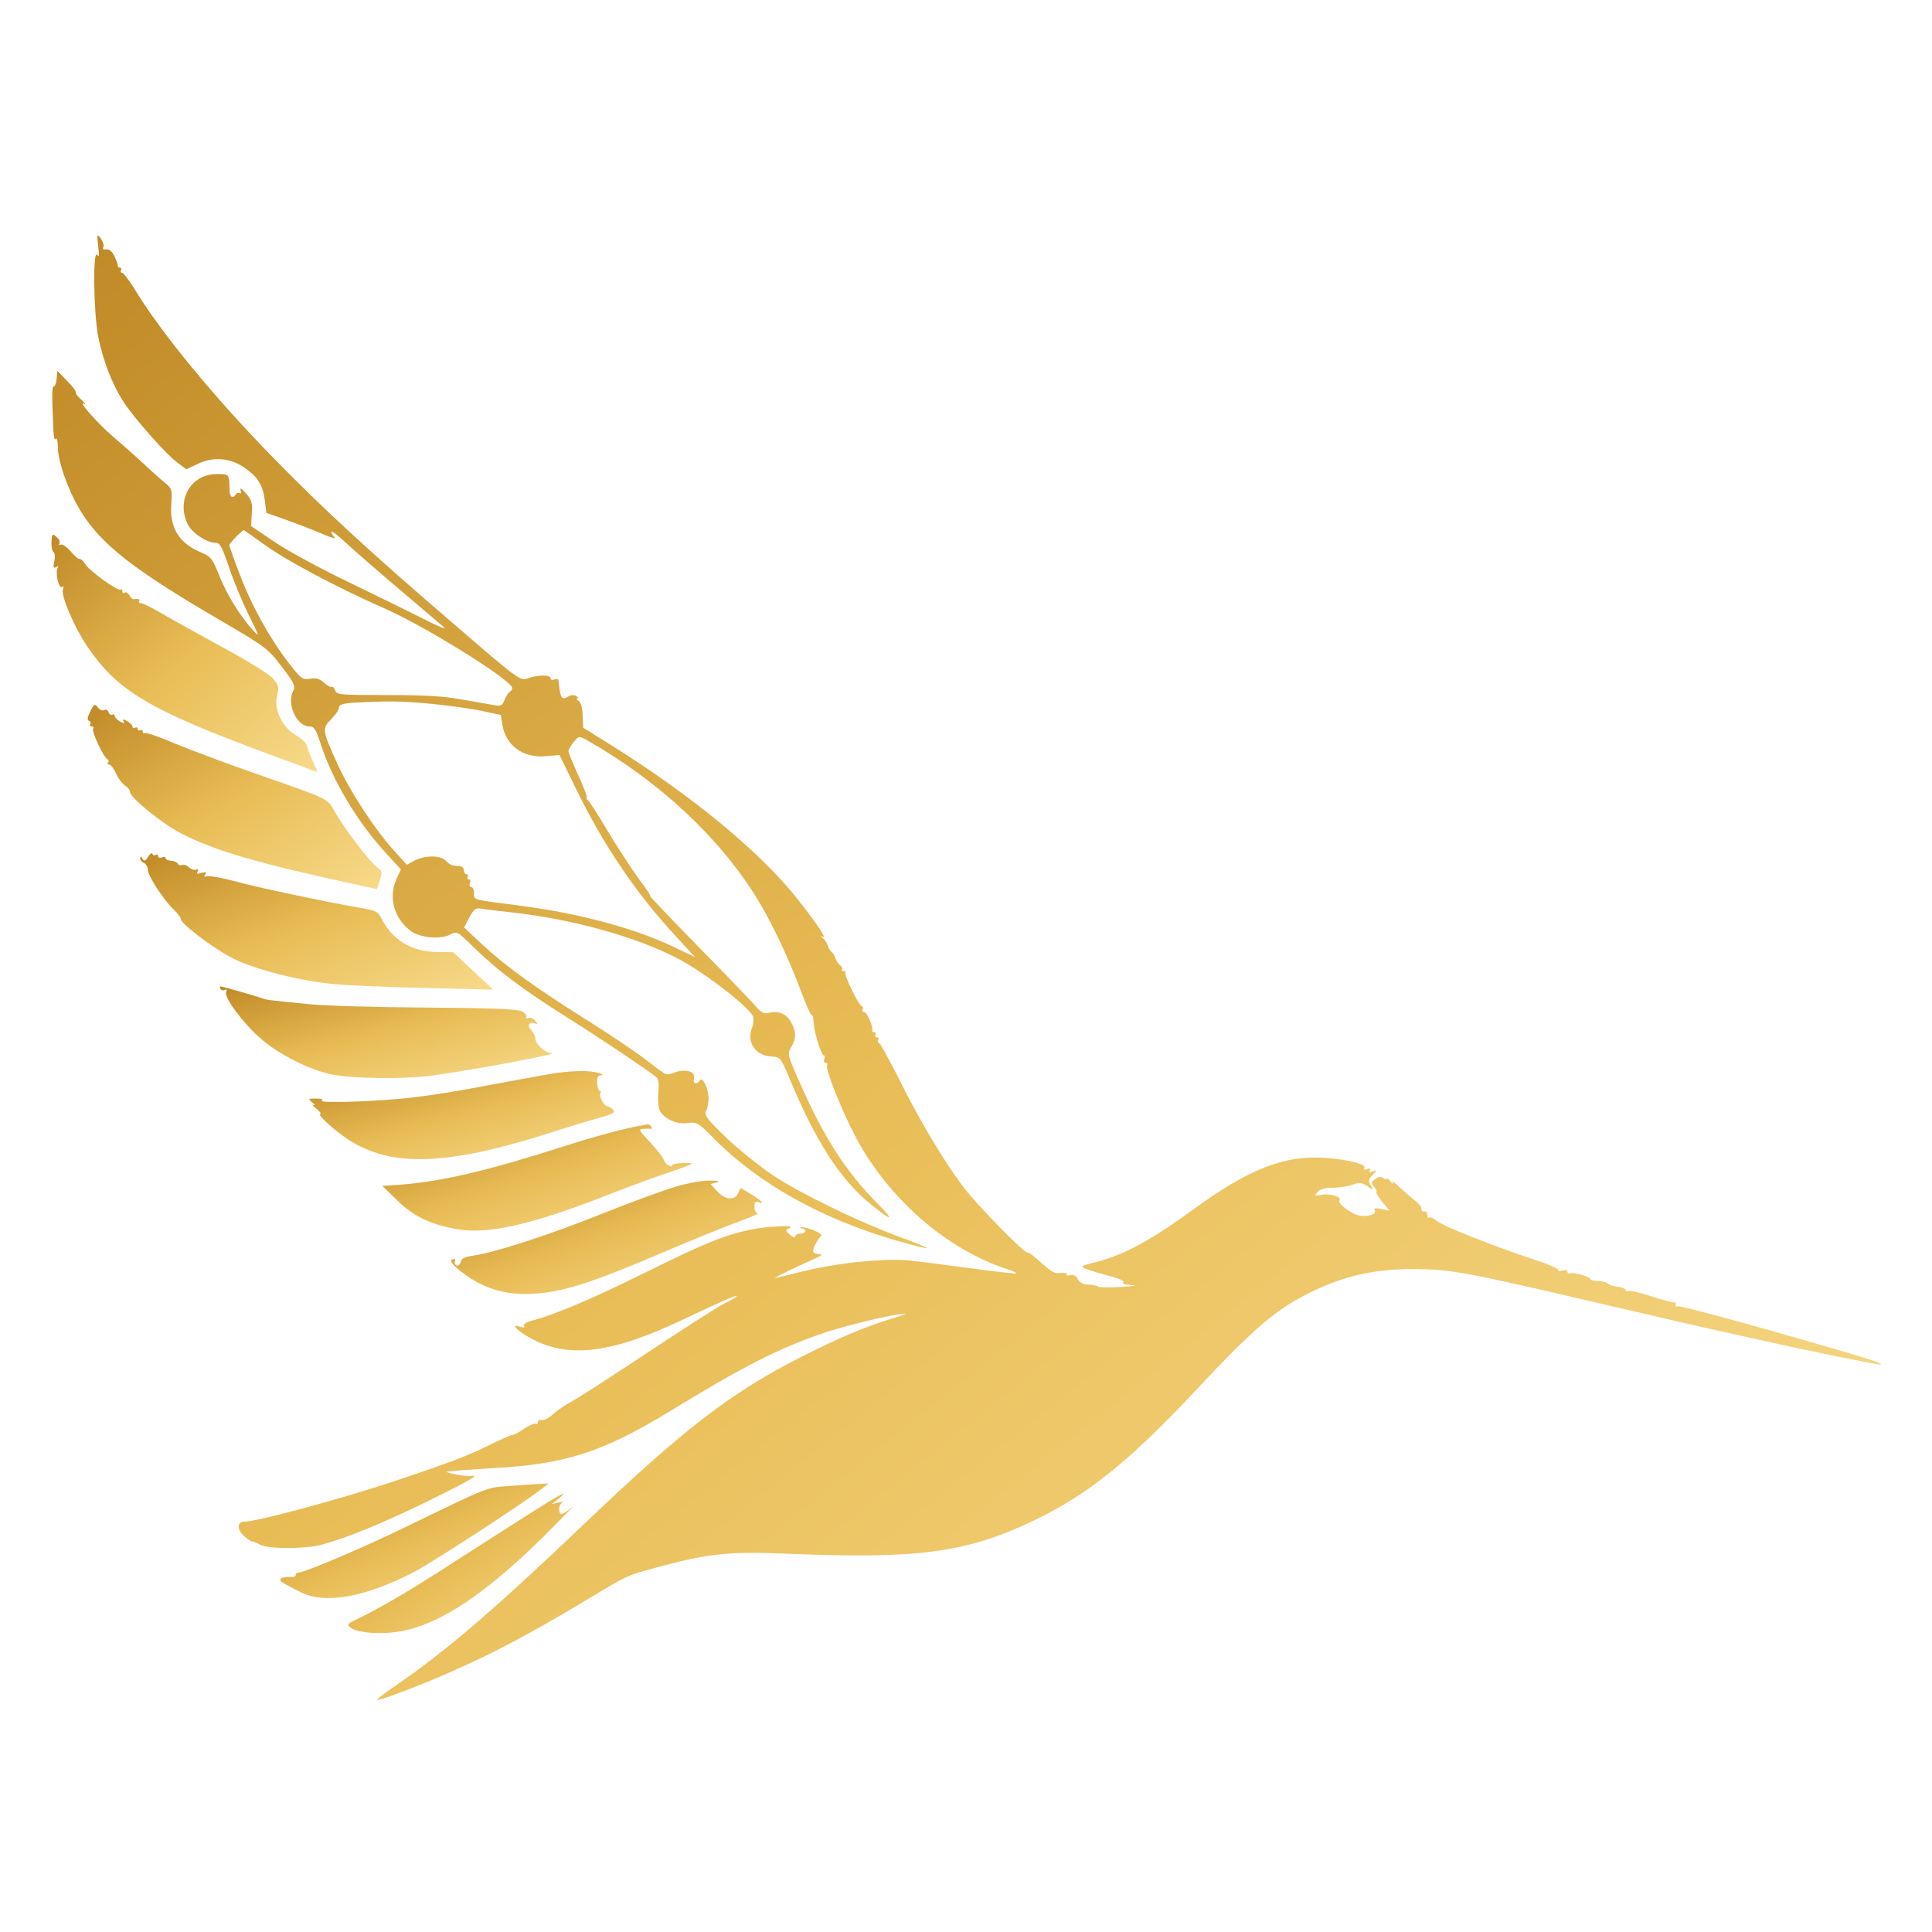
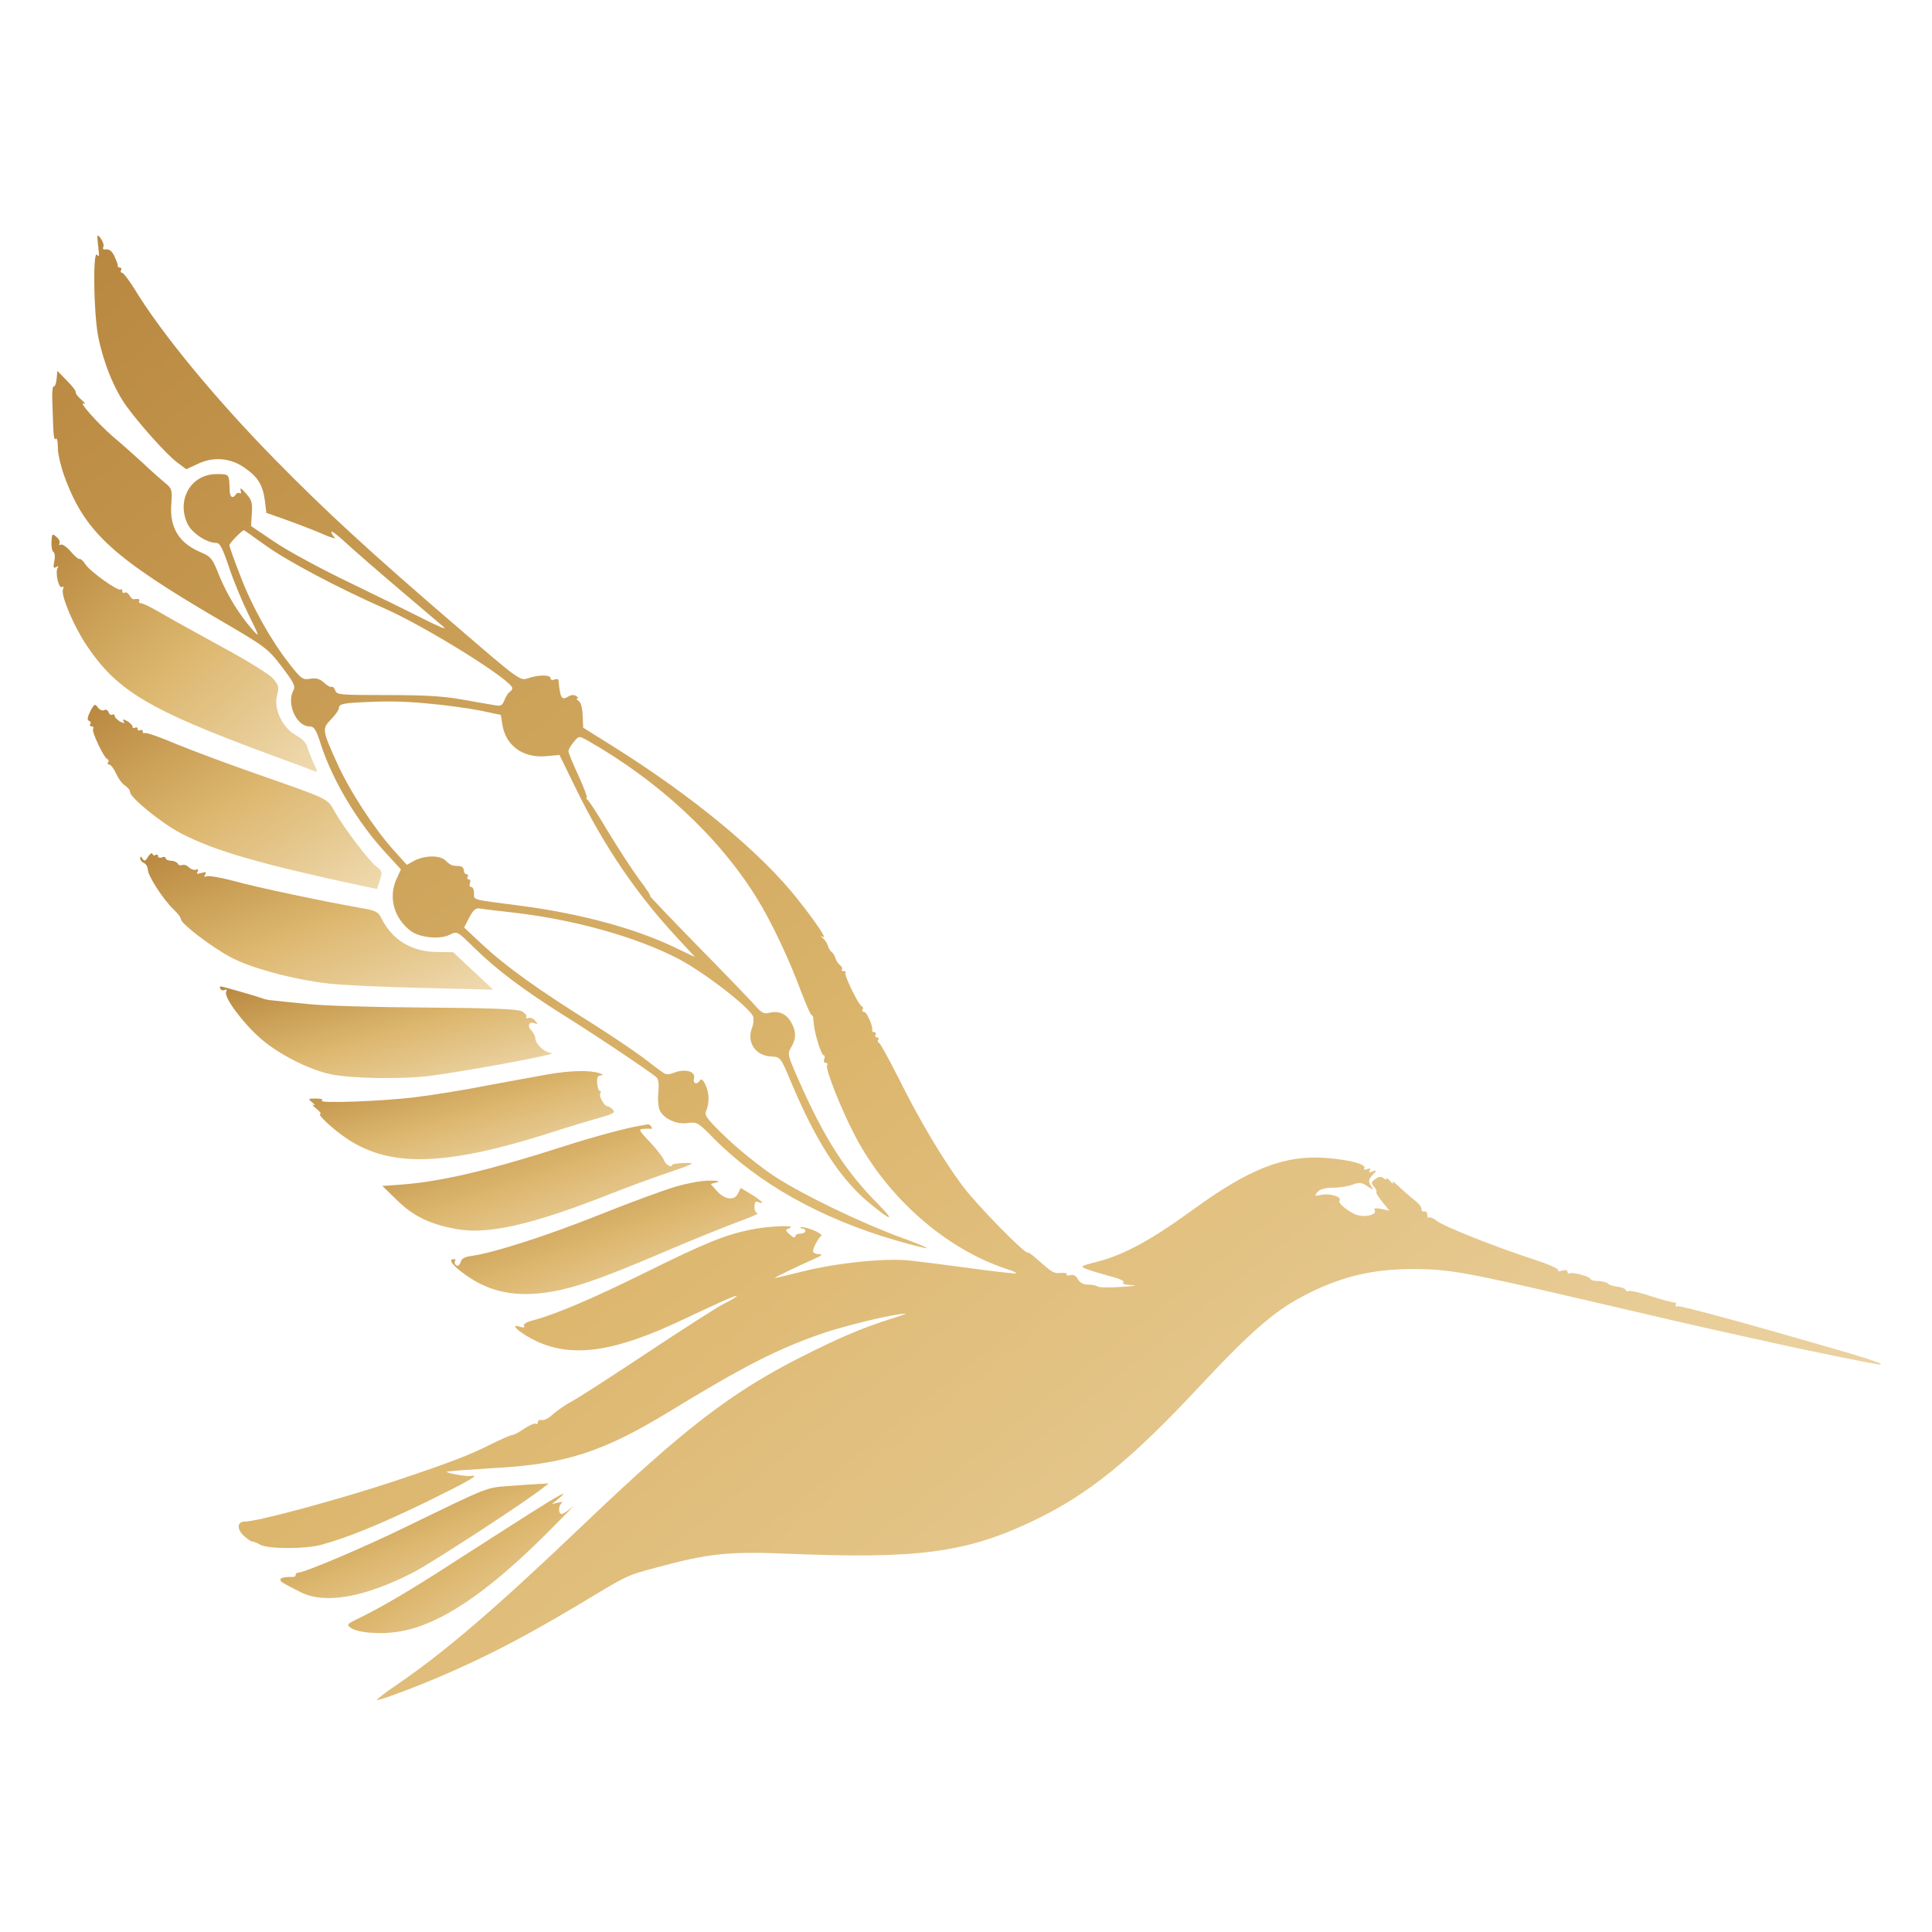
<svg xmlns="http://www.w3.org/2000/svg" viewBox="178 -4 758 758" width="200" height="200">
  <defs>
    <linearGradient id="gold" x1="0%" y1="100%" x2="100%" y2="0%">
-       <stop offset="0%" stop-color="#c08a26" />
-       <stop offset="50%" stop-color="#e8bc55" />
-       <stop offset="100%" stop-color="#f7da8a" />
+       <stop offset="0%" stop-color="#b8873f" />
+       <stop offset="50%" stop-color="#dcb66d" />
+       <stop offset="100%" stop-color="#efdab0" />
    </linearGradient>
  </defs>
  <g transform="translate(0,1024) scale(0.1,-0.1)" fill="url(#gold)" stroke="none">
    <path d="M2165 9315 c5 -37 4 -46 -4 -35 -17 24 -14 -224 4 -319 20 -101 61 -204 110 -273 52 -72 158 -191 201 -223 l35 -26 45 21 c60 29 128 24 183 -15 53 -36 72 -68 80 -128 l6 -49 90 -32 c50 -18 113 -43 140 -55 28 -12 44 -16 38 -10 -7 7 -13 17 -13 22 0 6 24 -12 53 -39 29 -27 123 -109 209 -182 86 -73 167 -142 180 -153 13 -11 -22 3 -77 31 -55 28 -188 93 -295 145 -107 51 -238 122 -290 157 l-95 64 3 50 c3 42 -1 54 -24 79 -16 19 -24 23 -20 12 3 -10 2 -15 -3 -12 -5 3 -12 1 -16 -5 -12 -19 -24 -10 -24 18 -2 63 -1 62 -51 62 -101 0 -159 -101 -114 -196 17 -35 75 -74 112 -74 15 0 25 -20 50 -94 17 -52 52 -136 77 -187 44 -89 45 -92 15 -59 -51 58 -99 136 -130 212 -26 66 -32 74 -72 91 -86 36 -123 97 -116 189 4 56 3 61 -26 85 -17 14 -56 48 -86 77 -31 28 -83 75 -118 104 -62 54 -140 143 -112 128 8 -4 4 2 -10 15 -14 12 -24 25 -23 30 2 5 -14 25 -35 46 l-37 38 -3 -33 c-2 -18 -7 -30 -11 -28 -4 3 -7 -21 -6 -52 1 -31 3 -82 4 -112 1 -32 5 -50 9 -42 5 7 9 -8 9 -35 0 -28 14 -82 32 -129 79 -204 187 -303 597 -543 185 -108 194 -114 249 -186 48 -63 55 -77 46 -94 -28 -51 12 -141 63 -141 18 0 26 -11 44 -68 46 -143 146 -311 259 -432 l56 -61 -18 -39 c-32 -72 -9 -153 57 -203 35 -26 116 -34 153 -14 28 14 29 14 94 -50 91 -89 193 -166 357 -269 123 -77 310 -202 355 -237 13 -9 15 -24 12 -63 -3 -29 0 -60 6 -72 18 -33 68 -55 110 -48 35 5 40 2 101 -60 175 -177 419 -314 713 -400 66 -19 122 -33 123 -31 2 2 -42 21 -99 41 -165 61 -388 169 -497 240 -55 36 -141 105 -190 152 -75 72 -88 89 -80 105 6 10 10 33 10 51 -1 39 -24 86 -34 69 -12 -19 -29 -12 -23 9 7 26 -34 38 -77 22 -23 -9 -34 -9 -46 1 -10 6 -45 33 -79 59 -35 26 -118 82 -184 124 -233 146 -350 230 -450 323 l-66 62 20 39 c18 33 25 39 47 35 15 -3 70 -9 122 -15 241 -27 487 -96 652 -182 103 -54 282 -193 293 -227 3 -10 1 -31 -5 -45 -21 -56 14 -108 76 -111 36 -2 37 -4 75 -94 98 -235 192 -382 305 -477 90 -75 110 -80 40 -9 -130 131 -213 260 -316 495 -40 91 -41 96 -26 121 21 35 20 64 -1 100 -19 32 -49 45 -87 35 -19 -5 -31 2 -56 32 -18 20 -121 127 -228 236 -107 109 -189 196 -182 191 7 -4 -12 25 -43 66 -30 41 -85 126 -123 189 -37 63 -73 118 -79 122 -5 4 -7 8 -3 8 4 0 -11 39 -32 86 -22 47 -40 91 -40 97 1 7 10 23 21 36 20 24 20 24 52 7 282 -160 520 -382 667 -621 55 -88 128 -243 171 -360 19 -49 37 -93 42 -96 5 -3 8 -9 8 -13 -1 -3 -1 -7 0 -8 0 -2 2 -12 3 -24 5 -39 29 -114 37 -114 5 0 6 -7 3 -15 -4 -8 -1 -15 6 -15 6 0 8 -4 5 -10 -8 -13 56 -174 110 -277 128 -244 358 -445 598 -523 21 -6 37 -14 34 -16 -2 -2 -82 7 -178 20 -96 13 -206 27 -244 31 -98 9 -282 -10 -414 -43 -61 -15 -111 -27 -111 -26 0 3 87 45 155 75 31 14 35 18 18 18 -13 1 -23 6 -23 12 0 14 21 52 32 60 5 3 -9 14 -32 23 -24 9 -45 14 -48 11 -3 -3 0 -5 6 -5 7 0 12 -4 12 -10 0 -5 -9 -10 -20 -10 -11 0 -20 -5 -20 -12 0 -6 -9 -3 -21 8 -19 17 -19 19 -2 25 34 14 -84 9 -155 -6 -99 -21 -170 -49 -411 -168 -208 -103 -352 -164 -439 -187 -25 -6 -40 -15 -36 -22 4 -7 -1 -8 -17 -3 -47 15 8 -31 70 -59 142 -64 306 -39 571 87 159 75 210 97 210 92 0 -3 -21 -16 -48 -29 -26 -13 -163 -101 -305 -195 -143 -95 -275 -180 -295 -190 -21 -11 -50 -31 -67 -45 -28 -25 -40 -30 -57 -27 -5 0 -8 -4 -8 -10 0 -5 -4 -8 -8 -5 -5 3 -25 -6 -45 -19 -20 -14 -41 -25 -47 -25 -6 0 -42 -16 -81 -35 -87 -44 -157 -71 -384 -147 -218 -72 -536 -158 -586 -158 -29 0 -30 -30 -3 -55 14 -13 29 -23 33 -23 3 1 17 -4 31 -12 31 -18 176 -18 240 -1 102 28 226 78 408 166 171 84 219 111 180 104 -17 -3 -100 12 -95 17 2 2 84 8 183 14 279 15 426 62 682 217 298 182 431 250 607 311 72 25 242 68 305 76 36 5 30 2 -30 -17 -112 -35 -200 -72 -353 -149 -277 -140 -463 -283 -852 -654 -353 -337 -550 -506 -744 -638 -45 -31 -77 -56 -72 -56 19 0 197 68 311 120 153 68 293 143 478 253 199 120 188 115 311 148 199 54 281 63 516 53 502 -21 693 4 950 125 223 105 389 239 671 542 184 197 281 282 386 338 147 80 279 113 448 112 134 -1 195 -11 625 -111 376 -88 498 -116 590 -136 39 -9 99 -22 135 -30 185 -42 475 -101 479 -98 7 7 -55 26 -419 130 -201 57 -371 102 -378 99 -7 -3 -10 0 -7 5 3 6 0 10 -7 10 -7 0 -49 11 -92 25 -43 14 -82 23 -86 20 -5 -3 -10 -1 -12 4 -1 5 -16 11 -33 13 -16 2 -33 7 -36 12 -4 5 -21 9 -38 10 -17 0 -31 4 -31 8 0 9 -71 29 -82 22 -4 -3 -8 0 -8 6 0 7 -8 9 -21 5 -12 -4 -19 -3 -16 2 3 5 -40 24 -96 42 -148 48 -352 129 -380 151 -13 11 -27 16 -31 13 -3 -3 -6 1 -6 10 0 9 -6 16 -12 14 -7 -1 -12 3 -11 10 2 6 -11 22 -28 35 -17 13 -44 37 -61 53 -17 17 -27 23 -24 15 4 -8 0 -6 -8 4 -9 11 -16 16 -16 12 0 -5 -6 -4 -13 2 -8 7 -18 6 -31 -4 -17 -12 -17 -16 -5 -30 8 -9 12 -19 9 -21 -3 -1 7 -19 23 -38 l28 -35 -32 7 c-22 4 -30 3 -26 -4 13 -21 -46 -32 -79 -16 -40 21 -65 44 -58 54 8 14 -39 28 -72 21 -26 -5 -28 -4 -15 11 9 11 29 17 59 17 25 0 60 5 78 12 27 10 37 9 59 -6 25 -17 25 -17 13 3 -10 17 -9 23 7 41 18 20 18 21 0 14 -12 -5 -16 -4 -11 4 5 8 1 10 -10 5 -11 -4 -15 -2 -11 4 9 15 -59 33 -151 40 -163 12 -301 -42 -527 -207 -158 -115 -265 -173 -369 -200 -68 -17 -70 -19 -43 -29 15 -6 56 -18 92 -28 40 -10 60 -20 52 -25 -7 -4 7 -9 33 -10 26 -1 10 -4 -40 -7 -47 -3 -89 -3 -94 2 -6 4 -22 7 -38 7 -17 0 -31 7 -39 21 -7 14 -17 19 -30 16 -10 -3 -17 -1 -14 3 3 5 -7 7 -22 6 -28 -3 -32 -1 -91 51 -19 18 -38 31 -40 29 -8 -9 -198 185 -254 259 -77 103 -171 260 -254 428 -37 72 -70 134 -75 135 -5 2 -7 8 -3 13 3 5 0 9 -6 9 -6 0 -8 5 -5 10 3 6 1 10 -4 10 -6 0 -10 3 -9 8 4 14 -21 72 -32 72 -6 0 -9 4 -6 9 4 5 2 11 -3 13 -13 5 -71 125 -64 132 4 3 0 6 -7 6 -7 0 -10 3 -7 7 4 3 0 11 -8 17 -7 6 -15 18 -17 26 -2 8 -8 19 -15 25 -7 5 -13 17 -15 25 -2 8 -10 21 -18 28 -13 12 -13 12 0 6 15 -8 -30 59 -99 146 -144 184 -416 409 -739 610 l-104 65 -2 48 c-1 30 -7 52 -16 57 -8 6 -10 10 -5 10 6 0 4 4 -4 9 -9 6 -21 5 -32 -2 -26 -16 -31 -6 -38 65 -1 4 -8 5 -16 2 -8 -4 -15 -1 -15 5 0 14 -48 14 -88 0 -31 -11 -34 -9 -279 202 -339 291 -518 456 -718 660 -233 238 -444 494 -549 668 -21 33 -42 61 -47 61 -6 0 -7 5 -4 10 3 6 1 10 -4 10 -6 0 -10 3 -9 8 1 4 -5 19 -12 35 -12 25 -22 31 -42 28 -4 0 -5 5 -2 12 2 7 -3 21 -11 32 -14 19 -15 16 -10 -30z m657 -1175 c83 -60 286 -168 473 -250 163 -73 495 -280 495 -310 0 -5 -5 -12 -11 -15 -5 -4 -15 -18 -20 -32 -8 -21 -14 -24 -37 -20 -15 2 -72 13 -127 22 -75 14 -150 18 -297 18 -185 0 -198 1 -203 19 -4 10 -10 16 -14 13 -4 -2 -18 5 -30 17 -17 15 -31 19 -54 15 -30 -5 -36 0 -82 59 -72 92 -146 223 -193 347 -23 59 -42 112 -42 118 0 8 48 57 57 59 1 0 39 -27 85 -60z m646 -621 c64 -6 153 -18 197 -27 l80 -17 6 -38 c13 -82 80 -131 169 -124 l55 5 67 -137 c108 -221 237 -410 391 -576 l74 -80 -78 37 c-154 75 -374 134 -604 164 -199 26 -185 22 -185 49 0 14 -5 25 -11 25 -6 0 -9 7 -5 15 3 8 1 15 -5 15 -6 0 -7 5 -4 10 3 6 1 10 -4 10 -6 0 -11 7 -11 15 0 8 -7 16 -15 17 -8 0 -21 1 -27 2 -7 1 -20 9 -29 19 -21 22 -80 22 -122 1 l-31 -17 -53 59 c-74 82 -172 232 -220 339 -59 130 -60 136 -24 173 17 17 31 37 31 46 0 11 14 16 58 19 122 7 188 7 300 -4z" />
    <path d="M1982 8155 c-1 -18 2 -36 7 -40 6 -3 8 -20 4 -37 -5 -24 -3 -29 7 -23 9 5 11 4 6 -3 -10 -17 4 -83 17 -75 6 4 8 0 4 -10 -9 -23 44 -147 94 -221 120 -177 241 -250 714 -425 88 -32 168 -62 177 -66 15 -6 15 -3 -2 32 -10 22 -21 50 -25 64 -3 14 -21 32 -43 44 -53 28 -89 103 -75 155 8 34 7 41 -16 68 -15 17 -102 71 -206 127 -99 54 -207 114 -239 133 -33 19 -65 35 -72 35 -7 0 -11 4 -8 9 5 7 -3 10 -23 7 -3 0 -10 6 -15 15 -5 9 -13 14 -19 11 -5 -4 -9 -1 -9 6 0 7 -3 9 -6 6 -9 -9 -120 70 -139 99 -8 13 -19 23 -24 21 -4 -1 -20 13 -35 31 -15 17 -33 29 -38 25 -6 -3 -8 -1 -5 4 4 6 -1 18 -11 26 -17 15 -18 14 -20 -18z" />
    <path d="M2134 7489 c-11 -23 -13 -34 -5 -37 6 -2 9 -8 5 -13 -3 -5 0 -9 6 -9 6 0 9 -4 5 -10 -6 -10 42 -113 56 -118 5 -2 7 -8 3 -13 -3 -5 -1 -9 5 -9 6 0 18 -16 27 -36 9 -20 25 -41 36 -47 10 -7 18 -17 18 -24 0 -22 123 -122 199 -162 135 -70 305 -119 708 -206 l62 -13 11 34 c11 32 10 36 -13 54 -31 24 -130 155 -164 216 -29 52 -19 47 -299 145 -115 40 -260 94 -323 120 -63 27 -118 46 -123 43 -4 -3 -8 0 -8 6 0 6 -4 8 -10 5 -5 -3 -10 -1 -10 5 0 6 -4 8 -10 5 -5 -3 -10 -2 -10 4 0 6 -10 15 -21 22 -16 8 -20 8 -14 -1 6 -9 2 -9 -14 -1 -11 7 -21 16 -21 22 0 6 -4 8 -9 5 -5 -3 -12 1 -15 10 -3 8 -11 12 -17 8 -7 -4 -18 1 -25 10 -11 16 -14 15 -30 -15z" />
    <path d="M2361 6919 c-10 -18 -15 -19 -22 -8 -6 10 -9 11 -9 1 0 -7 7 -15 15 -18 8 -4 15 -15 15 -26 0 -24 61 -118 101 -156 16 -15 29 -32 29 -39 0 -16 113 -104 192 -147 78 -43 247 -89 388 -105 52 -6 219 -14 370 -17 l275 -7 -79 74 -78 73 -67 1 c-98 2 -172 48 -214 131 -14 28 -23 32 -89 43 -141 25 -404 80 -492 105 -50 13 -96 21 -105 18 -10 -4 -12 -1 -6 7 6 10 2 11 -15 6 -17 -5 -20 -4 -15 5 5 8 3 11 -6 8 -8 -3 -20 2 -28 9 -7 8 -19 12 -27 9 -7 -3 -14 0 -16 5 -2 5 -13 11 -26 12 -12 0 -22 5 -22 10 0 5 -7 7 -15 3 -8 -3 -15 -1 -15 5 0 6 -4 8 -9 5 -5 -4 -11 -2 -13 4 -2 6 -9 0 -17 -11z" />
    <path d="M2645 6400 c4 -6 11 -7 17 -4 7 5 9 1 5 -9 -8 -21 67 -122 136 -182 70 -61 189 -122 276 -140 82 -17 288 -20 396 -5 161 22 498 85 470 88 -30 3 -64 35 -65 60 0 7 -7 20 -15 29 -18 17 -10 37 12 28 13 -5 14 -3 3 10 -7 9 -19 14 -27 11 -8 -3 -11 -2 -8 4 3 5 -5 15 -17 22 -17 9 -112 13 -378 15 -195 1 -404 7 -465 14 -60 6 -121 12 -135 14 -14 1 -32 4 -40 8 -22 8 -157 47 -165 47 -3 0 -3 -5 0 -10z" />
    <path d="M3925 6064 c-44 -8 -150 -27 -235 -43 -85 -17 -209 -37 -275 -45 -131 -17 -392 -26 -372 -14 7 4 -2 8 -22 8 -33 0 -34 -1 -15 -16 10 -8 12 -13 4 -9 -8 4 -4 -3 10 -14 14 -11 22 -21 17 -21 -16 0 50 -62 108 -100 168 -110 381 -104 776 20 74 24 166 52 206 63 60 17 69 22 58 33 -7 8 -17 14 -22 14 -13 0 -34 40 -28 50 4 6 3 10 -2 10 -4 0 -9 14 -10 30 -2 22 2 30 15 31 11 1 8 4 -8 9 -38 12 -116 10 -205 -6z" />
    <path d="M4290 5863 c-51 -8 -188 -45 -290 -78 -295 -95 -480 -139 -638 -152 l-82 -6 59 -57 c62 -61 127 -93 231 -112 123 -23 299 17 605 138 66 26 169 64 229 84 107 37 108 38 58 37 -28 -1 -48 -5 -46 -9 3 -4 -2 -5 -10 -2 -8 3 -18 13 -21 22 -3 10 -27 41 -54 70 -44 46 -47 52 -28 53 12 1 26 1 30 0 5 -1 6 3 2 9 -3 5 -9 9 -13 9 -4 -1 -18 -4 -32 -6z" />
    <path d="M4430 5624 c-47 -14 -181 -63 -298 -110 -208 -83 -414 -149 -499 -161 -30 -4 -43 -11 -46 -25 -3 -11 -10 -17 -16 -13 -6 3 -9 11 -6 16 4 5 1 9 -4 9 -21 0 -11 -19 27 -48 95 -75 196 -101 328 -84 106 14 214 51 469 160 110 47 241 100 290 118 50 18 84 33 78 34 -7 0 -13 11 -13 25 0 18 4 23 15 19 29 -12 14 5 -27 30 l-42 25 -11 -22 c-14 -29 -52 -24 -83 11 l-24 27 24 6 c15 5 6 7 -27 7 -27 1 -88 -10 -135 -24z" />
    <path d="M3780 4450 c-93 -7 -75 1 -400 -157 -170 -83 -405 -183 -430 -183 -5 0 -10 -4 -10 -9 0 -5 -6 -9 -12 -8 -29 1 -48 -3 -48 -11 0 -8 11 -14 80 -49 96 -48 251 -20 442 78 73 38 436 274 505 329 l26 20 -34 -2 c-19 -1 -72 -4 -119 -8z" />
    <path d="M3859 4342 c-68 -43 -200 -128 -294 -188 -175 -114 -294 -183 -379 -224 -44 -21 -47 -24 -31 -36 29 -21 122 -28 198 -14 153 27 333 147 562 374 77 77 126 127 109 113 -16 -15 -35 -27 -40 -27 -14 0 -14 33 0 43 6 5 0 5 -14 2 l-25 -6 25 20 c47 39 12 21 -111 -57z" />
  </g>
</svg>
